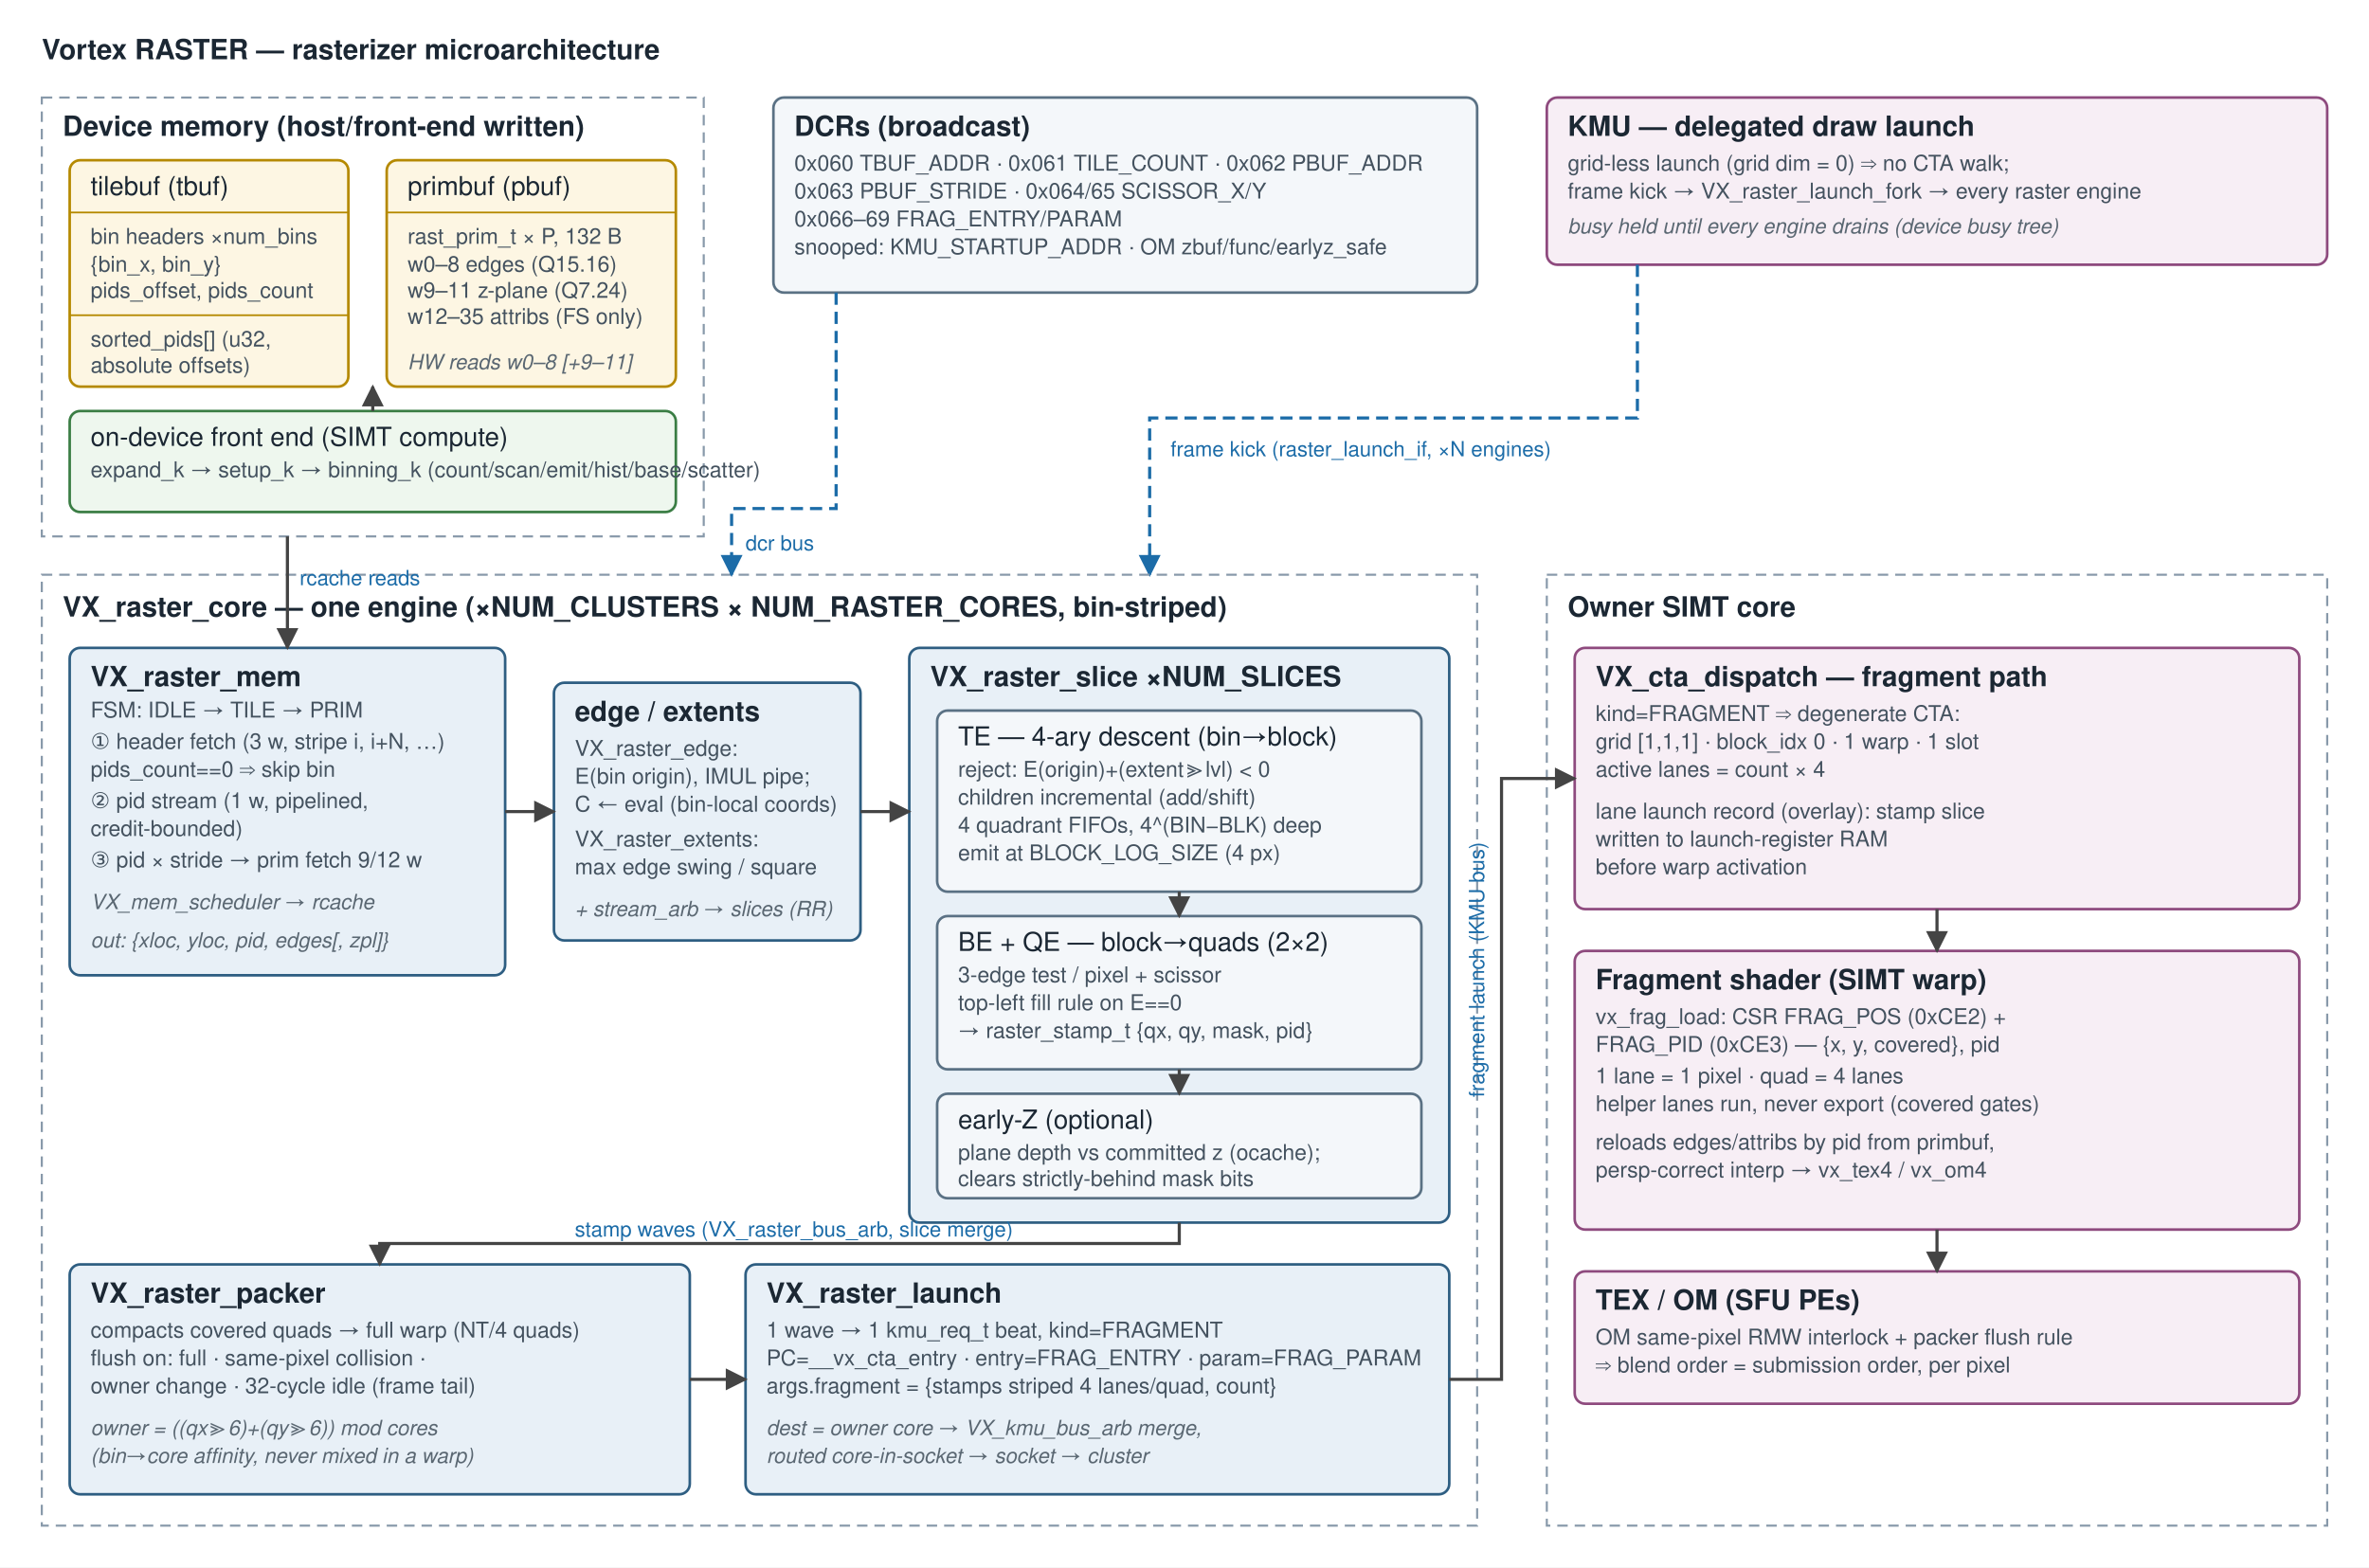
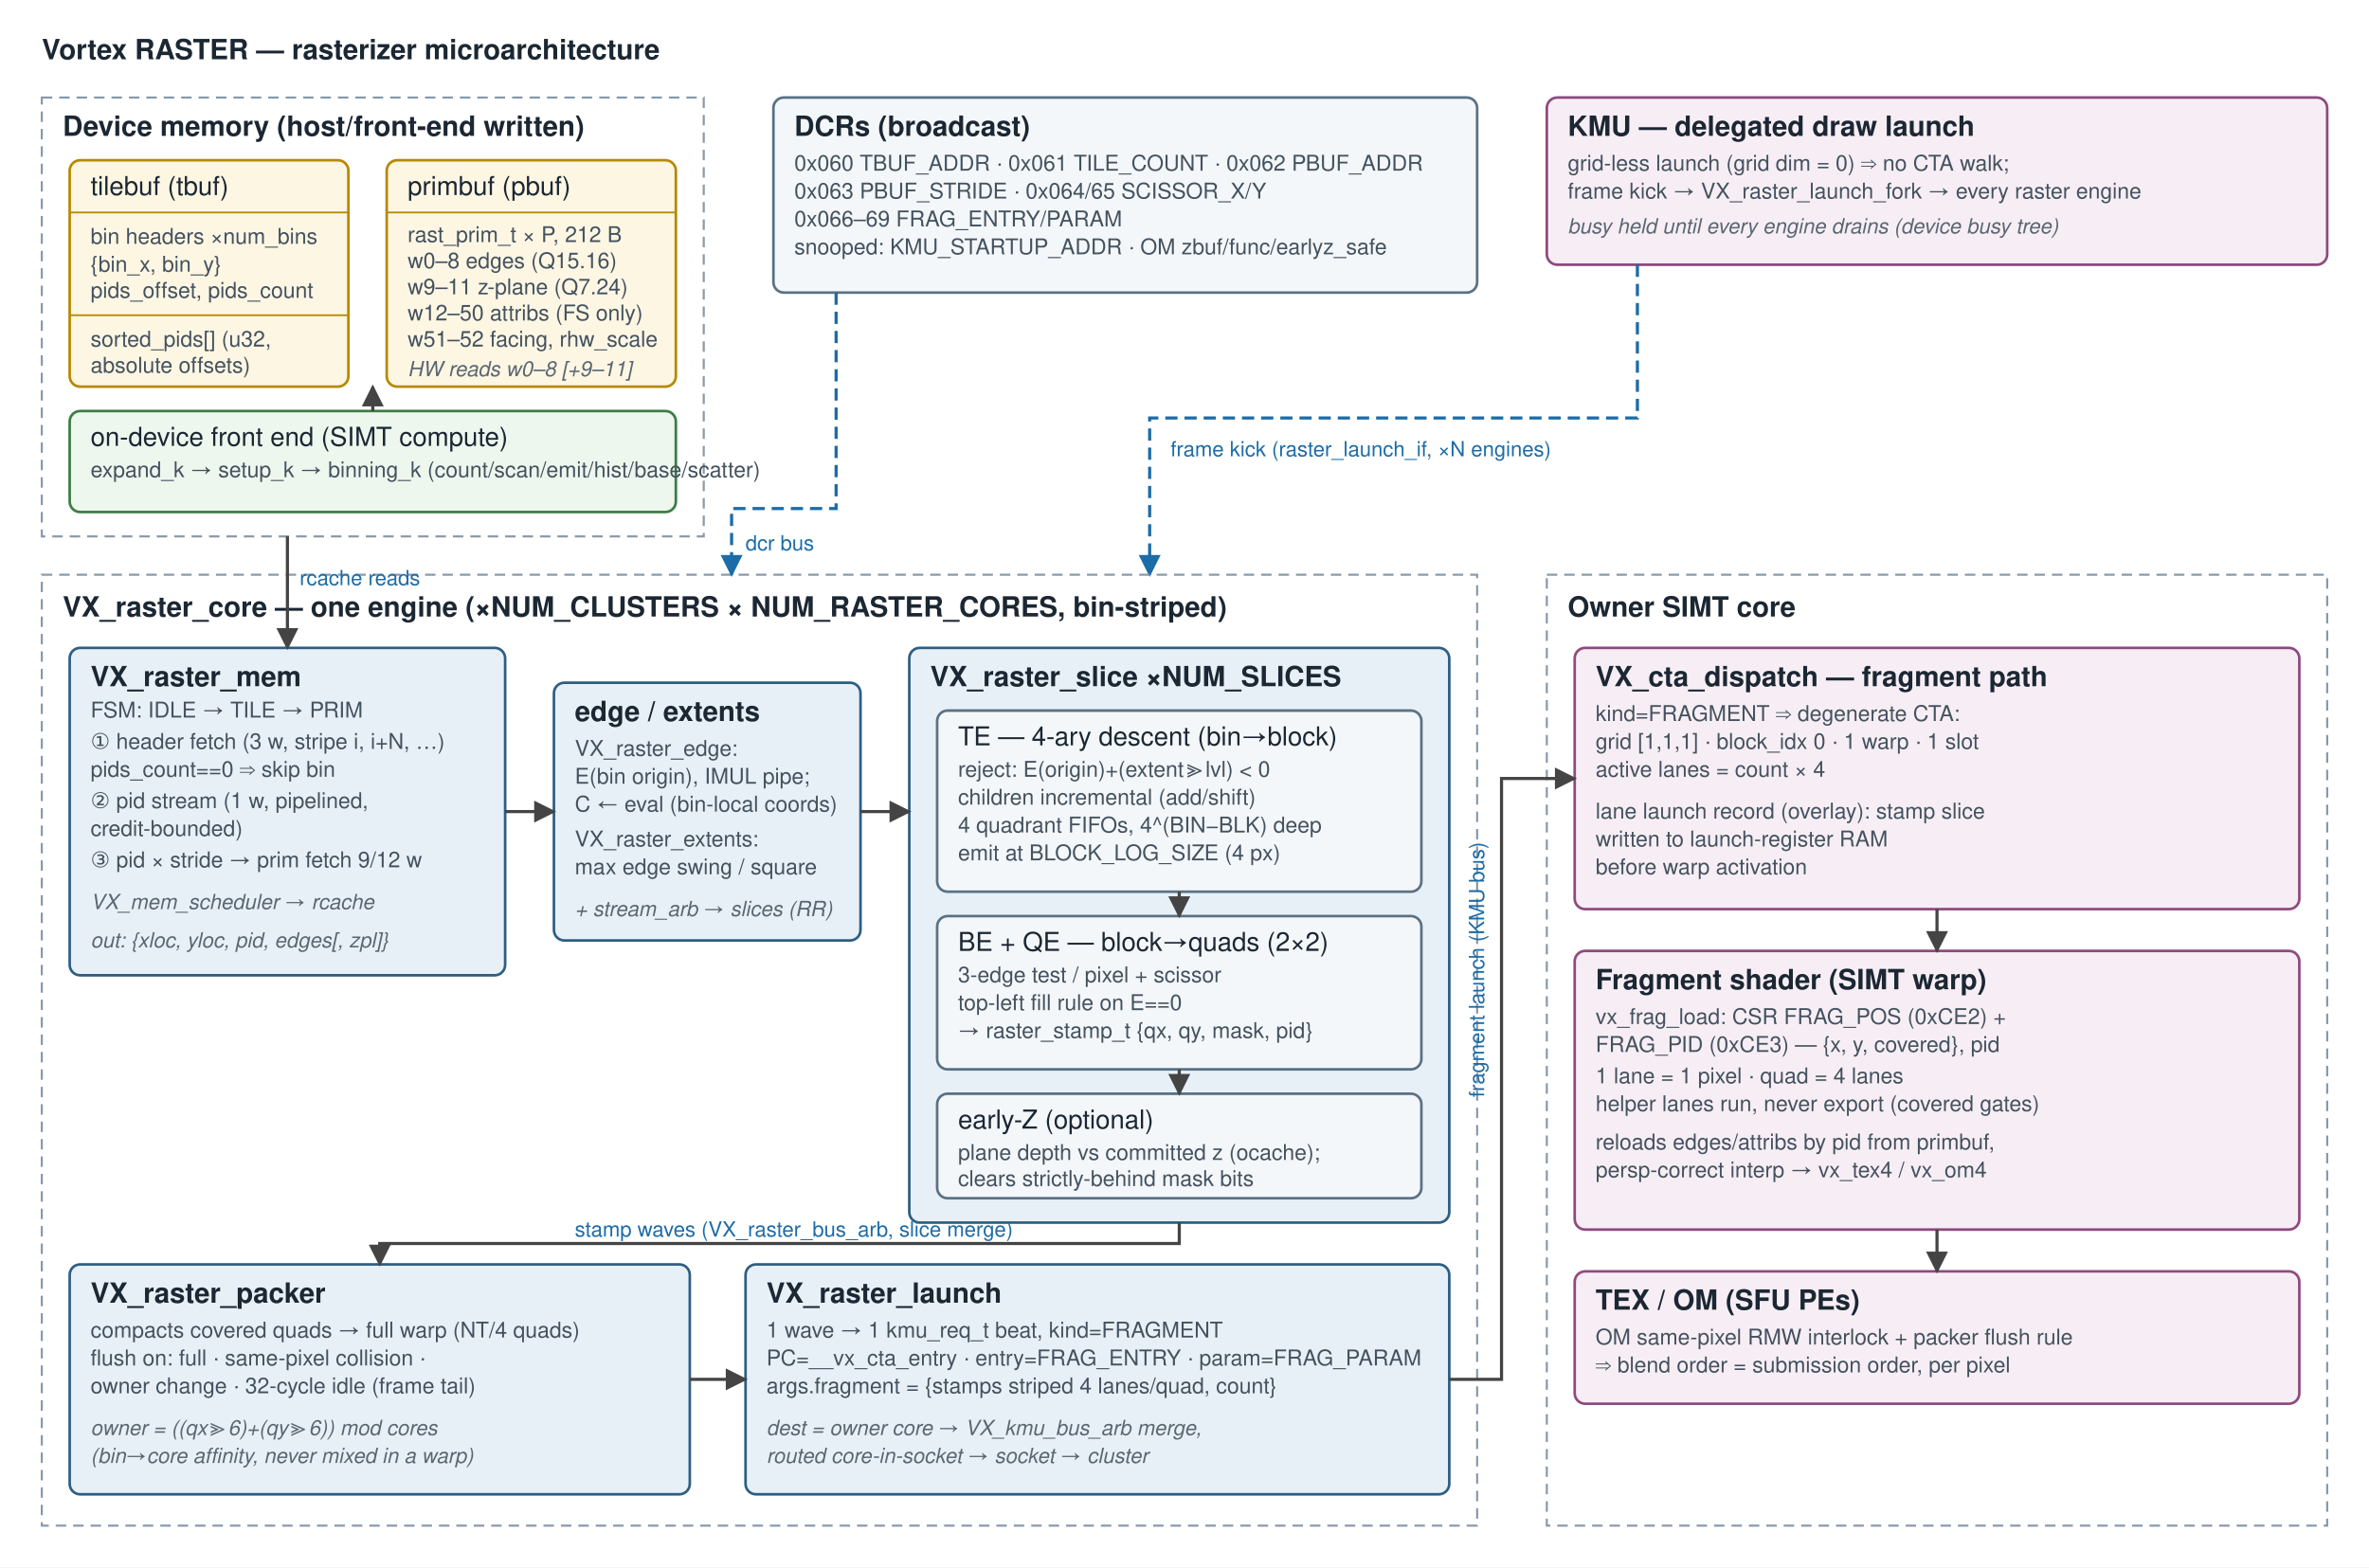
<svg xmlns="http://www.w3.org/2000/svg" viewBox="0 0 1360 900" font-family="Helvetica, Arial, sans-serif">
  <defs>
    <marker id="arr" viewBox="0 0 10 10" refX="9" refY="5" markerWidth="7" markerHeight="7" orient="auto-start-reverse">
      <path d="M0,0 L10,5 L0,10 z" fill="#444" />
    </marker>
    <marker id="arrb" viewBox="0 0 10 10" refX="9" refY="5" markerWidth="7" markerHeight="7" orient="auto-start-reverse">
      <path d="M0,0 L10,5 L0,10 z" fill="#1c6ca8" />
    </marker>
  </defs>
  <style>
    .box     { fill:#f4f7fa; stroke:#5a7184; stroke-width:1.5; rx:6; }
    .unit    { fill:#e8f0f7; stroke:#2e5e82; stroke-width:1.5; }
    .mem     { fill:#fdf6e3; stroke:#b58900; stroke-width:1.5; }
    .sw      { fill:#eef7ee; stroke:#3a7d44; stroke-width:1.5; }
    .core    { fill:#f7eef5; stroke:#8e4a7e; stroke-width:1.5; }
    .grp     { fill:none; stroke:#8899aa; stroke-width:1.2; stroke-dasharray:6 4; }
    .t       { fill:#1b2733; font-size:15px; }
    .tb      { fill:#1b2733; font-size:16px; font-weight:bold; }
    .ts      { fill:#44525f; font-size:12.5px; }
    .tt      { fill:#5a6772; font-size:12px; font-style:italic; }
    .flow    { stroke:#444; stroke-width:1.8; fill:none; marker-end:url(#arr); }
    .flowb   { stroke:#1c6ca8; stroke-width:1.8; fill:none; marker-end:url(#arrb); stroke-dasharray:7 4; }
    .lbl     { fill:#1c6ca8; font-size:12px; }
  </style>
  <rect x="0" y="0" width="1360" height="900" fill="#ffffff" />
  <text x="24" y="34" class="tb" font-size="20">Vortex RASTER — rasterizer microarchitecture</text>
  <rect x="24" y="56" width="380" height="252" class="grp" />
  <text x="36" y="78" class="tb">Device memory (host/front-end written)</text>
  <rect x="40" y="92" width="160" height="130" rx="6" class="mem" />
  <text x="52" y="112" class="t">tilebuf (tbuf)</text>
  <line x1="40" y1="122" x2="200" y2="122" stroke="#b58900" />
  <text x="52" y="140" class="ts">bin headers ×num_bins</text>
  <text x="52" y="156" class="ts">{bin_x, bin_y}</text>
  <text x="52" y="171" class="ts">pids_offset, pids_count</text>
  <line x1="40" y1="181" x2="200" y2="181" stroke="#b58900" />
  <text x="52" y="199" class="ts">sorted_pids[] (u32,</text>
  <text x="52" y="214" class="ts">absolute offsets)</text>
  <rect x="222" y="92" width="166" height="130" rx="6" class="mem" />
  <text x="234" y="112" class="t">primbuf (pbuf)</text>
  <line x1="222" y1="122" x2="388" y2="122" stroke="#b58900" />
-   <text x="234" y="140" class="ts">rast_prim_t × P, 132 B</text>
-   <text x="234" y="156" class="ts">w0–8  edges (Q15.16)</text>
-   <text x="234" y="171" class="ts">w9–11 z-plane (Q7.24)</text>
-   <text x="234" y="186" class="ts">w12–35 attribs (FS only)</text>
-   <text x="234" y="212" class="tt">HW reads w0–8 [+9–11]</text>
+   <text x="234" y="139" class="ts">rast_prim_t × P, 212 B</text>
+   <text x="234" y="154" class="ts">w0–8  edges (Q15.16)</text>
+   <text x="234" y="169" class="ts">w9–11 z-plane (Q7.24)</text>
+   <text x="234" y="184" class="ts">w12–50 attribs (FS only)</text>
+   <text x="234" y="199" class="ts">w51–52 facing, rhw_scale</text>
+   <text x="234" y="216" class="tt">HW reads w0–8 [+9–11]</text>
  <rect x="40" y="236" width="348" height="58" rx="6" class="sw" />
  <text x="52" y="256" class="t">on-device front end (SIMT compute)</text>
  <text x="52" y="274" class="ts">expand_k → setup_k → binning_k (count/scan/emit/hist/base/scatter)</text>
  <line x1="214" y1="236" x2="214" y2="222" class="flow" transform="translate(0,0)" />
  <rect x="444" y="56" width="404" height="112" rx="6" class="box" />
  <text x="456" y="78" class="tb">DCRs (broadcast)</text>
  <text x="456" y="98" class="ts">0x060 TBUF_ADDR · 0x061 TILE_COUNT · 0x062 PBUF_ADDR</text>
  <text x="456" y="114" class="ts">0x063 PBUF_STRIDE · 0x064/65 SCISSOR_X/Y</text>
  <text x="456" y="130" class="ts">0x066–69 FRAG_ENTRY/PARAM</text>
  <text x="456" y="146" class="ts">snooped: KMU_STARTUP_ADDR · OM zbuf/func/earlyz_safe</text>
  <rect x="888" y="56" width="448" height="96" rx="6" class="core" />
  <text x="900" y="78" class="tb">KMU — delegated draw launch</text>
  <text x="900" y="98" class="ts">grid-less launch (grid dim = 0) ⇒ no CTA walk;</text>
  <text x="900" y="114" class="ts">frame kick → VX_raster_launch_fork → every raster engine</text>
  <text x="900" y="134" class="tt">busy held until every engine drains (device busy tree)</text>
  <path d="M 940 152 L 940 240 L 660 240 L 660 330" class="flowb" />
  <text x="672" y="262" class="lbl">frame kick (raster_launch_if, ×N engines)</text>
  <rect x="24" y="330" width="824" height="546" class="grp" />
  <text x="36" y="354" class="tb">VX_raster_core — one engine (×NUM_CLUSTERS × NUM_RASTER_CORES, bin-striped)</text>
  <rect x="40" y="372" width="250" height="188" rx="6" class="unit" />
  <text x="52" y="394" class="tb">VX_raster_mem</text>
  <text x="52" y="412" class="ts">FSM: IDLE → TILE → PRIM</text>
  <text x="52" y="430" class="ts">① header fetch (3 w, stripe i, i+N, …)</text>
  <text x="52" y="446" class="ts">    pids_count==0 ⇒ skip bin</text>
  <text x="52" y="464" class="ts">② pid stream (1 w, pipelined,</text>
  <text x="52" y="480" class="ts">    credit-bounded)</text>
  <text x="52" y="498" class="ts">③ pid × stride → prim fetch 9/12 w</text>
  <text x="52" y="522" class="tt">VX_mem_scheduler → rcache</text>
  <text x="52" y="544" class="tt">out: {xloc, yloc, pid, edges[, zpl]}</text>
  <path d="M 165 308 L 165 372" class="flow" />
  <text x="172" y="336" class="lbl" fill="#b58900">rcache reads</text>
  <path d="M 480 168 L 480 292 L 420 292 L 420 330" class="flowb" />
  <text x="428" y="316" class="lbl">dcr bus</text>
  <rect x="318" y="392" width="176" height="148" rx="6" class="unit" />
  <text x="330" y="414" class="tb">edge / extents</text>
  <text x="330" y="434" class="ts">VX_raster_edge:</text>
  <text x="330" y="450" class="ts">E(bin origin), IMUL pipe;</text>
  <text x="330" y="466" class="ts">C ← eval (bin-local coords)</text>
  <text x="330" y="486" class="ts">VX_raster_extents:</text>
  <text x="330" y="502" class="ts">max edge swing / square</text>
  <text x="330" y="526" class="tt">+ stream_arb → slices (RR)</text>
  <path d="M 290 466 L 318 466" class="flow" />
  <rect x="522" y="372" width="310" height="330" rx="6" class="unit" />
  <text x="534" y="394" class="tb">VX_raster_slice ×NUM_SLICES</text>
  <rect x="538" y="408" width="278" height="104" rx="6" class="box" />
  <text x="550" y="428" class="t">TE — 4-ary descent (bin→block)</text>
  <text x="550" y="446" class="ts">reject: E(origin)+(extent≫lvl) &lt; 0</text>
  <text x="550" y="462" class="ts">children incremental (add/shift)</text>
  <text x="550" y="478" class="ts">4 quadrant FIFOs, 4^(BIN−BLK) deep</text>
  <text x="550" y="494" class="ts">emit at BLOCK_LOG_SIZE (4 px)</text>
  <rect x="538" y="526" width="278" height="88" rx="6" class="box" />
  <text x="550" y="546" class="t">BE + QE — block→quads (2×2)</text>
  <text x="550" y="564" class="ts">3-edge test / pixel + scissor</text>
  <text x="550" y="580" class="ts">top-left fill rule on E==0</text>
  <text x="550" y="596" class="ts">→ raster_stamp_t {qx, qy, mask, pid}</text>
  <rect x="538" y="628" width="278" height="60" rx="6" class="box" />
  <text x="550" y="648" class="t">early-Z (optional)</text>
  <text x="550" y="666" class="ts">plane depth vs committed z (ocache);</text>
  <text x="550" y="681" class="ts">clears strictly-behind mask bits</text>
  <path d="M 494 466 L 522 466" class="flow" />
  <path d="M 677 512 L 677 526" class="flow" />
  <path d="M 677 614 L 677 628" class="flow" />
  <rect x="40" y="726" width="356" height="132" rx="6" class="unit" />
  <text x="52" y="748" class="tb">VX_raster_packer</text>
  <text x="52" y="768" class="ts">compacts covered quads → full warp (NT/4 quads)</text>
  <text x="52" y="784" class="ts">flush on: full · same-pixel collision ·</text>
  <text x="52" y="800" class="ts">owner change · 32-cycle idle (frame tail)</text>
  <text x="52" y="824" class="tt">owner = ((qx≫6)+(qy≫6)) mod cores</text>
  <text x="52" y="840" class="tt">(bin→core affinity, never mixed in a warp)</text>
  <rect x="428" y="726" width="404" height="132" rx="6" class="unit" />
  <text x="440" y="748" class="tb">VX_raster_launch</text>
  <text x="440" y="768" class="ts">1 wave → 1 kmu_req_t beat, kind=FRAGMENT</text>
  <text x="440" y="784" class="ts">PC=__vx_cta_entry · entry=FRAG_ENTRY · param=FRAG_PARAM</text>
  <text x="440" y="800" class="ts">args.fragment = {stamps striped 4 lanes/quad, count}</text>
  <text x="440" y="824" class="tt">dest = owner core → VX_kmu_bus_arb merge,</text>
  <text x="440" y="840" class="tt">routed core-in-socket → socket → cluster</text>
  <path d="M 677 702 L 677 714 L 218 714 L 218 726" class="flow" />
  <text x="330" y="710" class="lbl">stamp waves (VX_raster_bus_arb, slice merge)</text>
  <path d="M 396 792 L 428 792" class="flow" />
  <rect x="888" y="330" width="448" height="546" class="grp" />
  <text x="900" y="354" class="tb">Owner SIMT core</text>
  <rect x="904" y="372" width="416 " height="150" rx="6" class="core" />
  <text x="916" y="394" class="tb">VX_cta_dispatch — fragment path</text>
  <text x="916" y="414" class="ts">kind=FRAGMENT ⇒ degenerate CTA:</text>
  <text x="916" y="430" class="ts">grid [1,1,1] · block_idx 0 · 1 warp · 1 slot</text>
  <text x="916" y="446" class="ts">active lanes = count × 4</text>
  <text x="916" y="470" class="ts">lane launch record (overlay): stamp slice</text>
  <text x="916" y="486" class="ts">written to launch-register RAM</text>
  <text x="916" y="502" class="ts">before warp activation</text>
  <rect x="904" y="546" width="416" height="160" rx="6" class="core" />
  <text x="916" y="568" class="tb">Fragment shader (SIMT warp)</text>
  <text x="916" y="588" class="ts">vx_frag_load: CSR FRAG_POS (0xCE2) +</text>
  <text x="916" y="604" class="ts">FRAG_PID (0xCE3) — {x, y, covered}, pid</text>
  <text x="916" y="622" class="ts">1 lane = 1 pixel · quad = 4 lanes</text>
  <text x="916" y="638" class="ts">helper lanes run, never export (covered gates)</text>
  <text x="916" y="660" class="ts">reloads edges/attribs by pid from primbuf,</text>
  <text x="916" y="676" class="ts">persp-correct interp → vx_tex4 / vx_om4</text>
  <rect x="904" y="730" width="416" height="76" rx="6" class="core" />
  <text x="916" y="752" class="tb">TEX / OM (SFU PEs)</text>
  <text x="916" y="772" class="ts">OM same-pixel RMW interlock + packer flush rule</text>
  <text x="916" y="788" class="ts">⇒ blend order = submission order, per pixel</text>
  <path d="M 832 792 L 862 792 L 862 447 L 904 447" class="flow" />
  <text x="842" y="620" class="lbl" transform="rotate(-90 852 620)">fragment launch (KMU bus)</text>
  <path d="M 1112 522 L 1112 546" class="flow" />
  <path d="M 1112 706 L 1112 730" class="flow" />
</svg>
